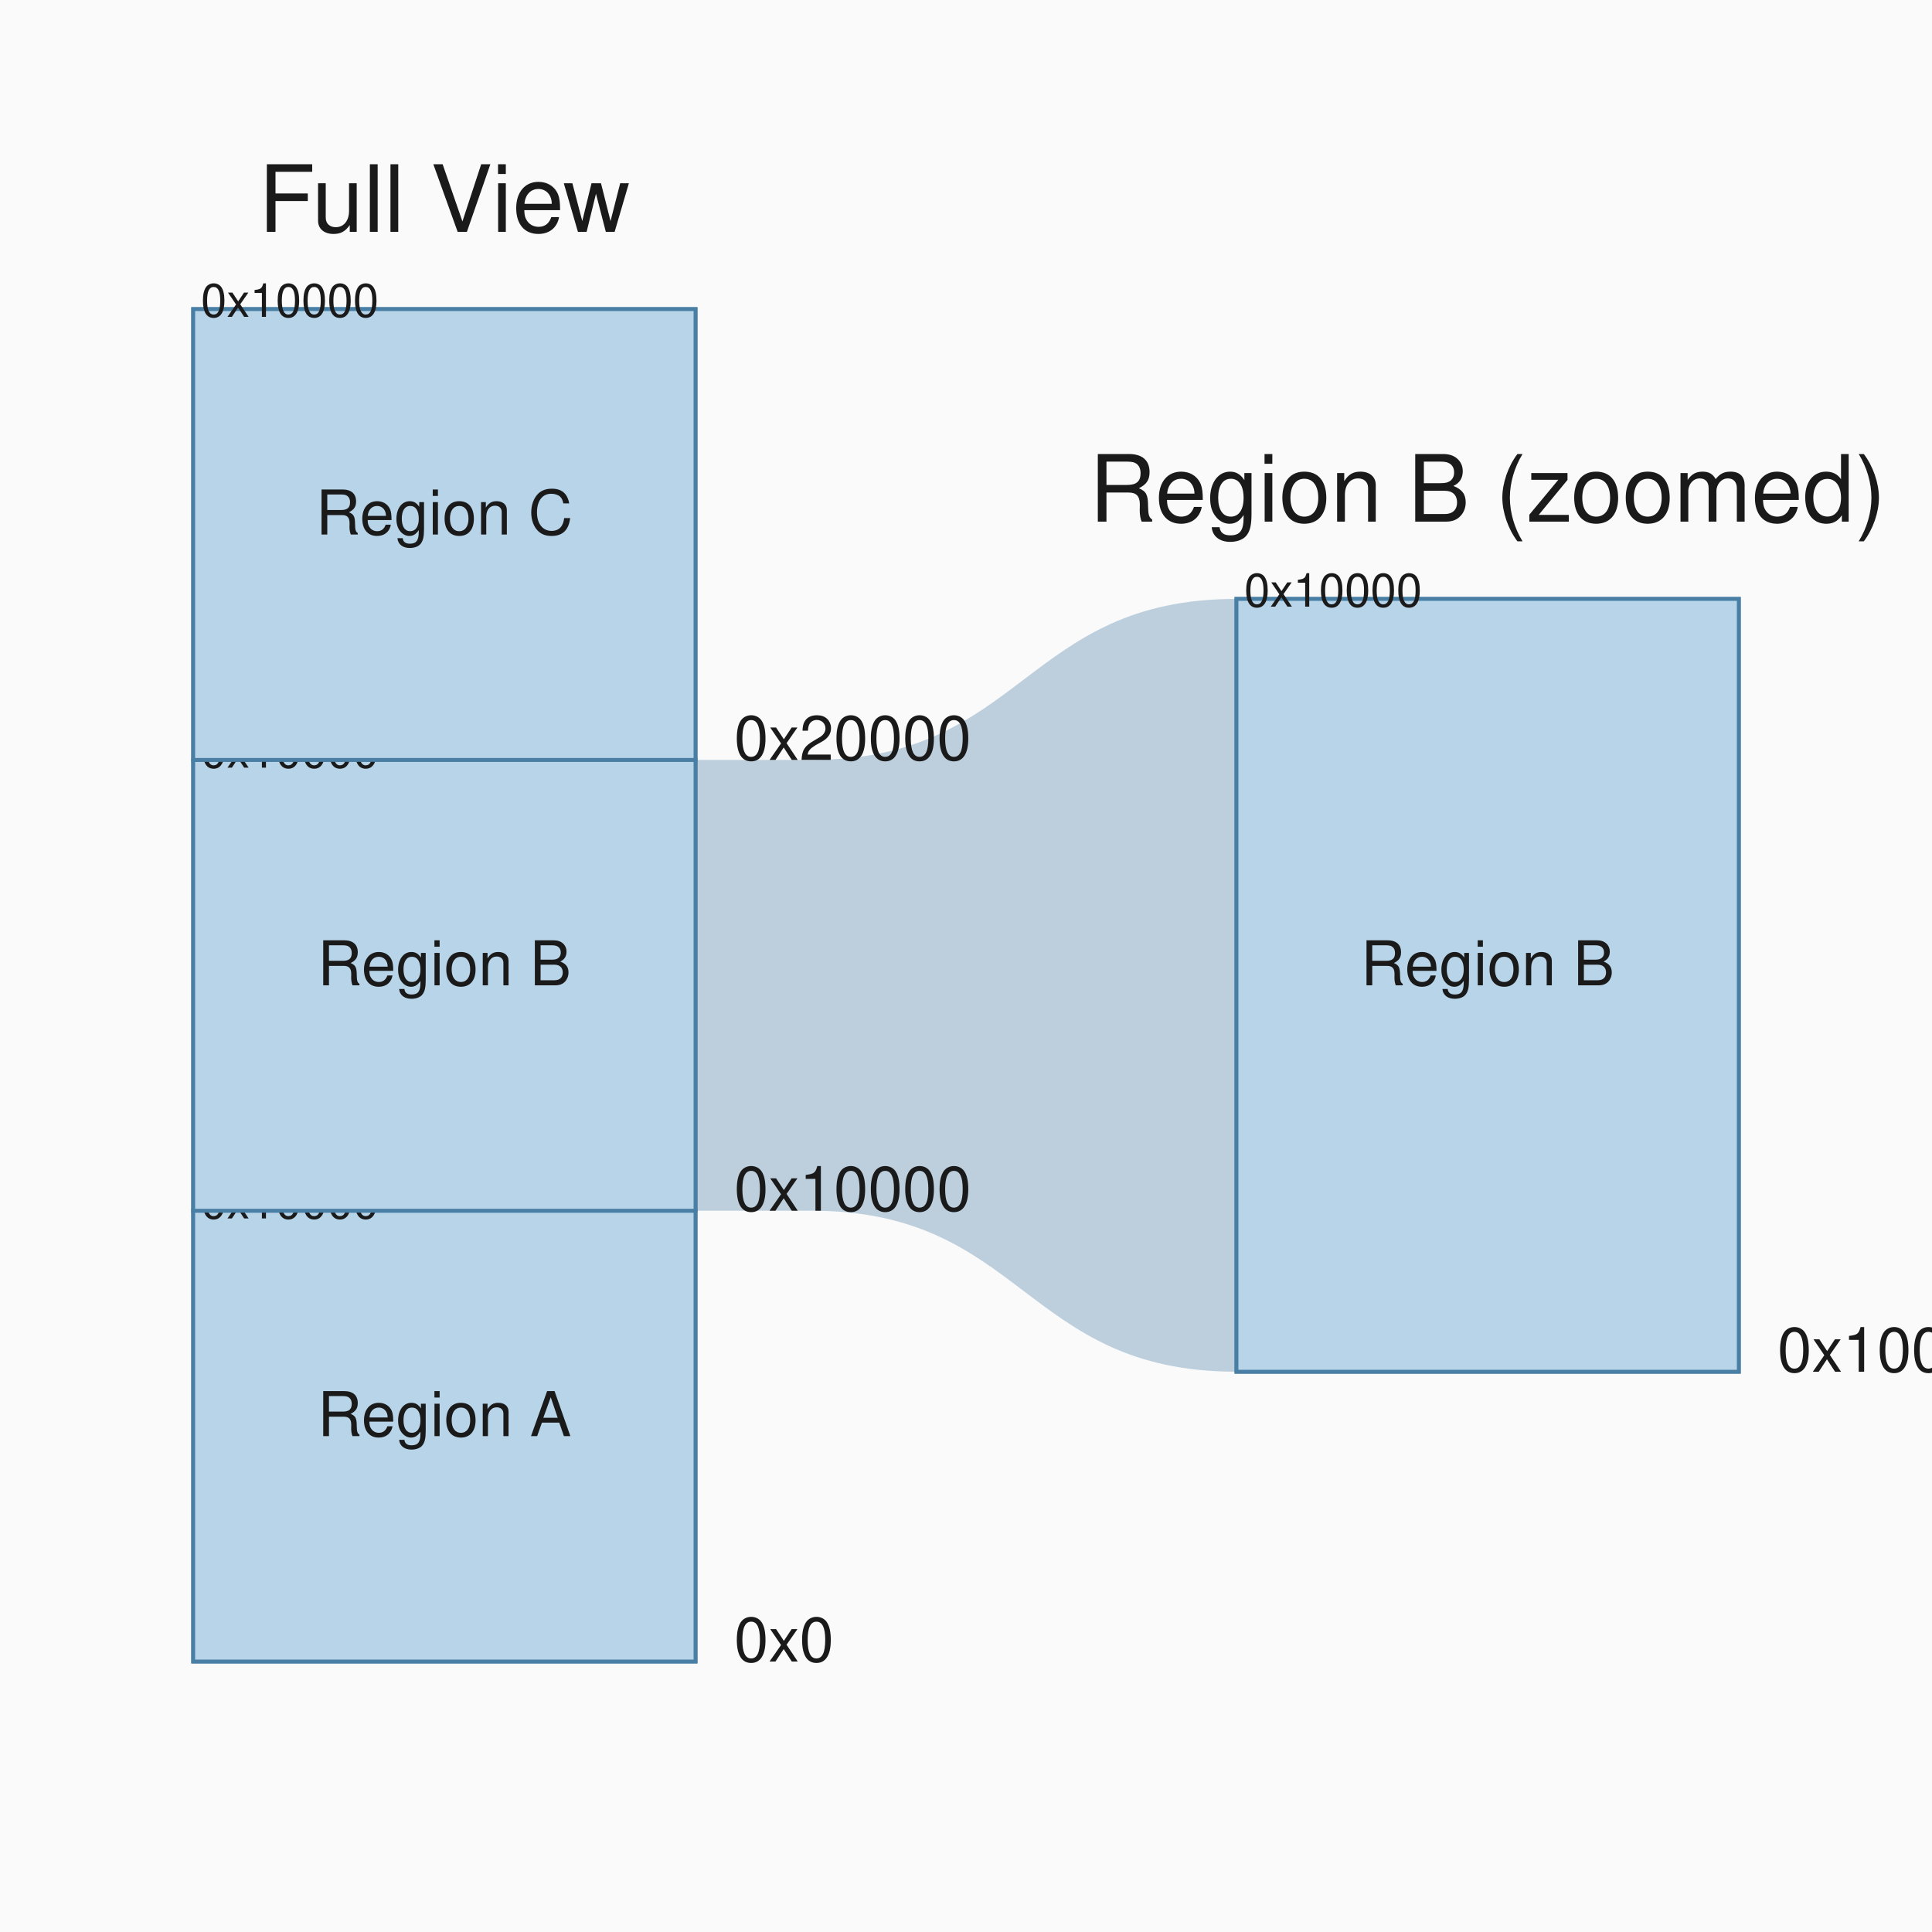
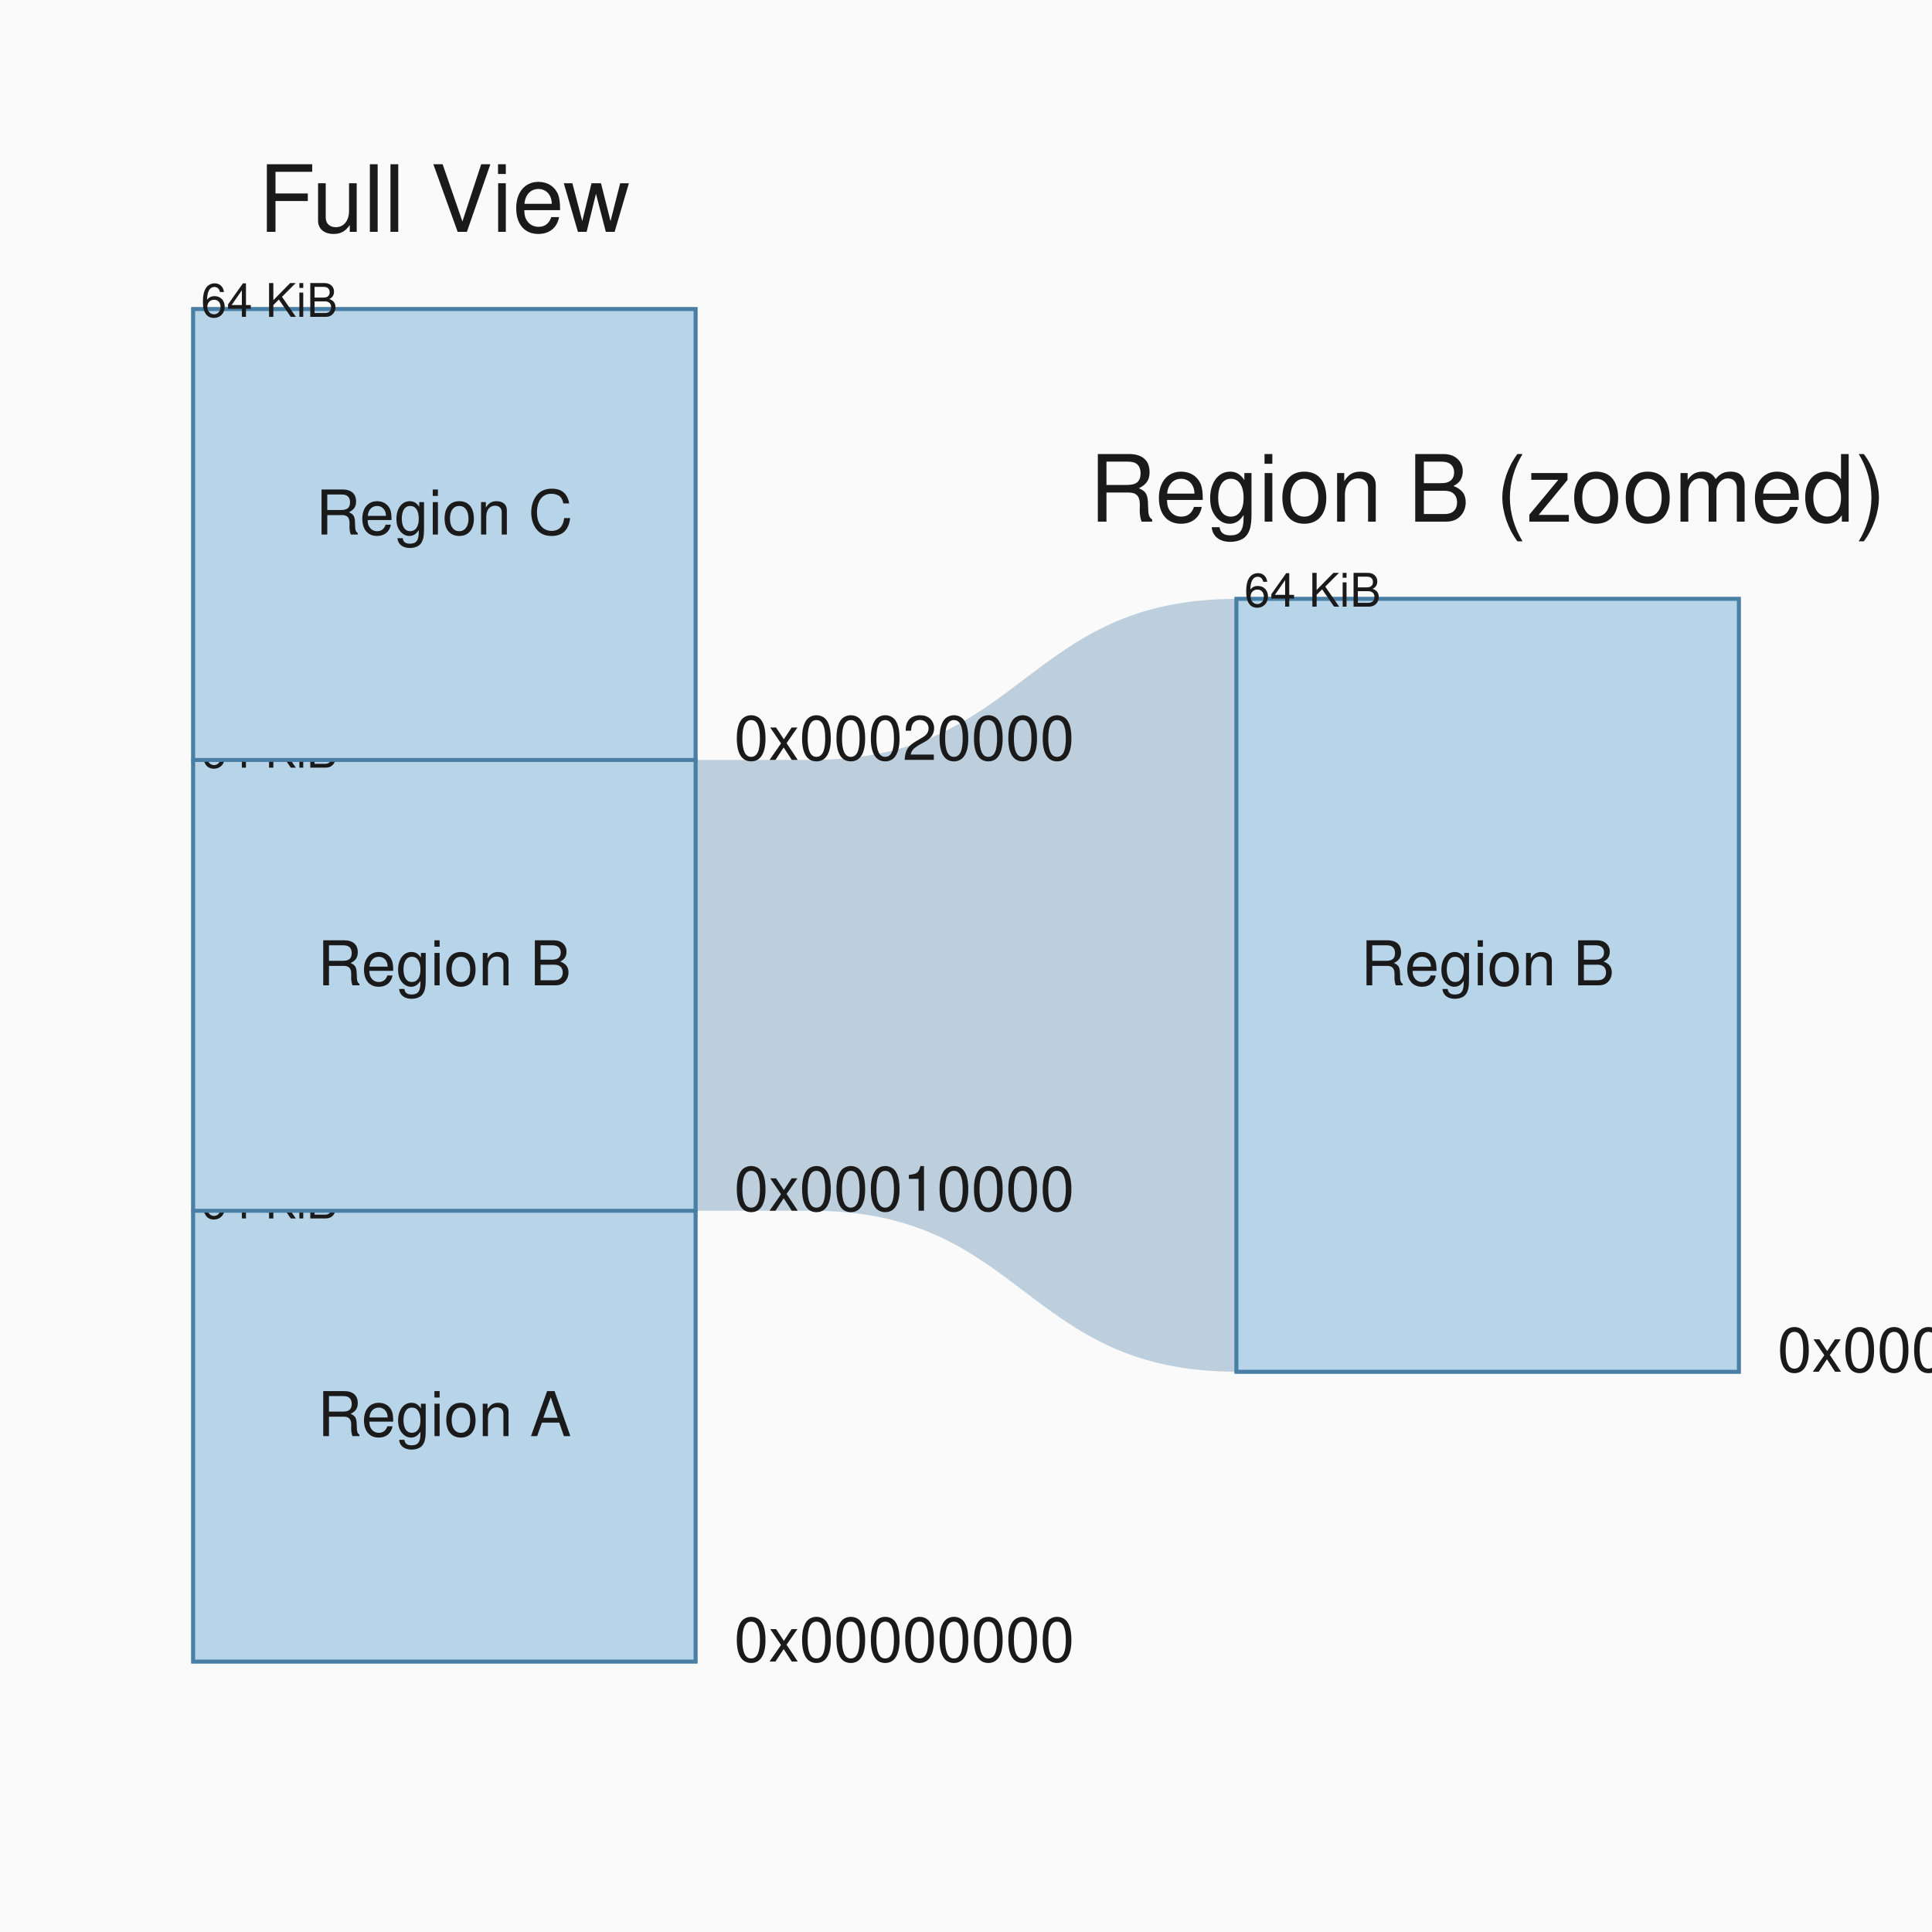
<svg xmlns="http://www.w3.org/2000/svg" width="500" height="500" viewBox="0 0 500 500">
  <rect x="0" y="0" width="500" height="500" fill="#FAFAFA" />
  <g>
    <g>
      <path d="M 180,313.333 L 210,313.333 C 265.0,313.333 265.0,355.0 320,355.0 L 320,155.0 C 265.0,155.0 265.0,196.667 210,196.667 L 180,196.667 Z" fill="#4A7FA5" stroke="none" opacity="0.35" />
    </g>
  </g>
  <g />
  <g>
    <text x="65.0" y="-20" stroke="black" fill="#1a1a1a" stroke-width="0" font-size="24px" font-weight="normal" font-family="Helvetica" text-anchor="middle" alignment-baseline="middle" transform="translate(50,80)">Full View</text>
    <g transform="translate(50,80)">
      <rect x="0" y="0" width="130" height="350" fill="#FAFAFA" stroke="#4A7FA5" stroke-width="1" />
      <rect x="0" y="233.333" width="130" height="116.667" fill="#B8D4E8" stroke="#4A7FA5" stroke-width="1" />
      <text x="65.0" y="291.667" stroke="black" fill="#1a1a1a" stroke-width="0" font-size="16" font-weight="normal" font-family="Helvetica" text-anchor="middle" alignment-baseline="middle">Region A</text>
-       <text x="140" y="350.0" stroke="black" fill="#1a1a1a" stroke-width="0" font-size="16" font-weight="normal" font-family="Helvetica" text-anchor="start" alignment-baseline="middle">0x0</text>
-       <text x="2" y="235.333" stroke="black" fill="#1a1a1a" stroke-width="0" font-size="12px" font-weight="normal" font-family="Helvetica" text-anchor="start" alignment-baseline="hanging">0x10000</text>
+       <text x="140" y="350.0" stroke="black" fill="#1a1a1a" stroke-width="0" font-size="16" font-weight="normal" font-family="Helvetica" text-anchor="start" alignment-baseline="middle">0x00000000</text>
+       <text x="2" y="235.333" stroke="black" fill="#1a1a1a" stroke-width="0" font-size="12px" font-weight="normal" font-family="Helvetica" text-anchor="start" alignment-baseline="hanging">64 KiB</text>
      <rect x="0" y="116.667" width="130" height="116.667" fill="#B8D4E8" stroke="#4A7FA5" stroke-width="1" />
      <text x="65.0" y="175.0" stroke="black" fill="#1a1a1a" stroke-width="0" font-size="16" font-weight="normal" font-family="Helvetica" text-anchor="middle" alignment-baseline="middle">Region B</text>
-       <text x="140" y="233.333" stroke="black" fill="#1a1a1a" stroke-width="0" font-size="16" font-weight="normal" font-family="Helvetica" text-anchor="start" alignment-baseline="middle">0x10000</text>
-       <text x="2" y="118.667" stroke="black" fill="#1a1a1a" stroke-width="0" font-size="12px" font-weight="normal" font-family="Helvetica" text-anchor="start" alignment-baseline="hanging">0x10000</text>
+       <text x="140" y="233.333" stroke="black" fill="#1a1a1a" stroke-width="0" font-size="16" font-weight="normal" font-family="Helvetica" text-anchor="start" alignment-baseline="middle">0x00010000</text>
+       <text x="2" y="118.667" stroke="black" fill="#1a1a1a" stroke-width="0" font-size="12px" font-weight="normal" font-family="Helvetica" text-anchor="start" alignment-baseline="hanging">64 KiB</text>
      <rect x="0" y="0.0" width="130" height="116.667" fill="#B8D4E8" stroke="#4A7FA5" stroke-width="1" />
      <text x="65.0" y="58.333" stroke="black" fill="#1a1a1a" stroke-width="0" font-size="16" font-weight="normal" font-family="Helvetica" text-anchor="middle" alignment-baseline="middle">Region C</text>
-       <text x="140" y="116.667" stroke="black" fill="#1a1a1a" stroke-width="0" font-size="16" font-weight="normal" font-family="Helvetica" text-anchor="start" alignment-baseline="middle">0x20000</text>
-       <text x="2" y="2.0" stroke="black" fill="#1a1a1a" stroke-width="0" font-size="12px" font-weight="normal" font-family="Helvetica" text-anchor="start" alignment-baseline="hanging">0x10000</text>
+       <text x="140" y="116.667" stroke="black" fill="#1a1a1a" stroke-width="0" font-size="16" font-weight="normal" font-family="Helvetica" text-anchor="start" alignment-baseline="middle">0x00020000</text>
+       <text x="2" y="2.0" stroke="black" fill="#1a1a1a" stroke-width="0" font-size="12px" font-weight="normal" font-family="Helvetica" text-anchor="start" alignment-baseline="hanging">64 KiB</text>
    </g>
  </g>
  <g>
    <text x="65.0" y="-20" stroke="black" fill="#1a1a1a" stroke-width="0" font-size="24px" font-weight="normal" font-family="Helvetica" text-anchor="middle" alignment-baseline="middle" transform="translate(320,155)">Region B (zoomed)</text>
    <g transform="translate(320,155)">
      <rect x="0" y="0" width="130" height="200" fill="#FAFAFA" stroke="#4A7FA5" stroke-width="1" />
      <rect x="0" y="0.0" width="130" height="200.0" fill="#B8D4E8" stroke="#4A7FA5" stroke-width="1" />
      <text x="65.0" y="100.0" stroke="black" fill="#1a1a1a" stroke-width="0" font-size="16" font-weight="normal" font-family="Helvetica" text-anchor="middle" alignment-baseline="middle">Region B</text>
-       <text x="140" y="200.0" stroke="black" fill="#1a1a1a" stroke-width="0" font-size="16" font-weight="normal" font-family="Helvetica" text-anchor="start" alignment-baseline="middle">0x10000</text>
-       <text x="2" y="2.0" stroke="black" fill="#1a1a1a" stroke-width="0" font-size="12px" font-weight="normal" font-family="Helvetica" text-anchor="start" alignment-baseline="hanging">0x10000</text>
+       <text x="140" y="200.0" stroke="black" fill="#1a1a1a" stroke-width="0" font-size="16" font-weight="normal" font-family="Helvetica" text-anchor="start" alignment-baseline="middle">0x00010000</text>
+       <text x="2" y="2.0" stroke="black" fill="#1a1a1a" stroke-width="0" font-size="12px" font-weight="normal" font-family="Helvetica" text-anchor="start" alignment-baseline="hanging">64 KiB</text>
    </g>
  </g>
  <g>
    <g transform="translate(50,80)" />
    <g transform="translate(320,155)" />
  </g>
  <g>
    <g transform="translate(50,80)">
      <g />
      <g />
      <g />
    </g>
    <g transform="translate(320,155)">
      <g />
    </g>
  </g>
</svg>
